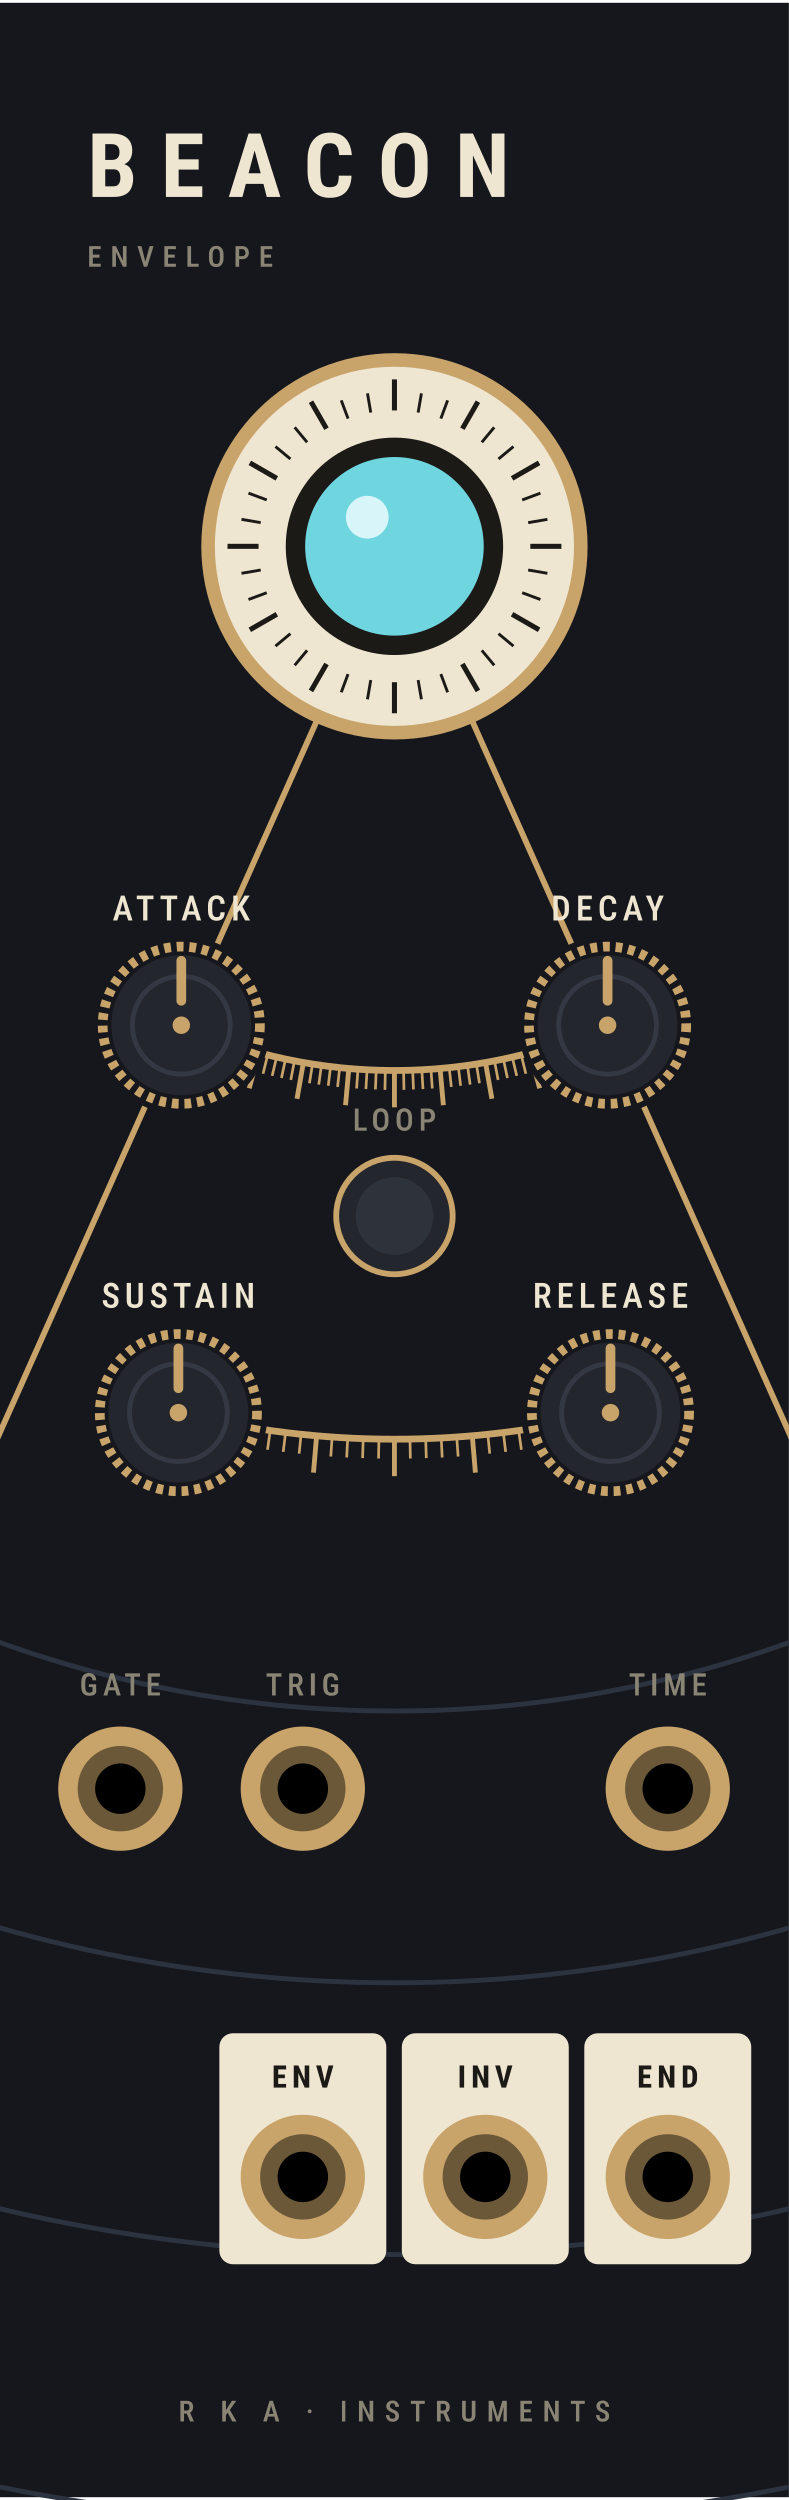
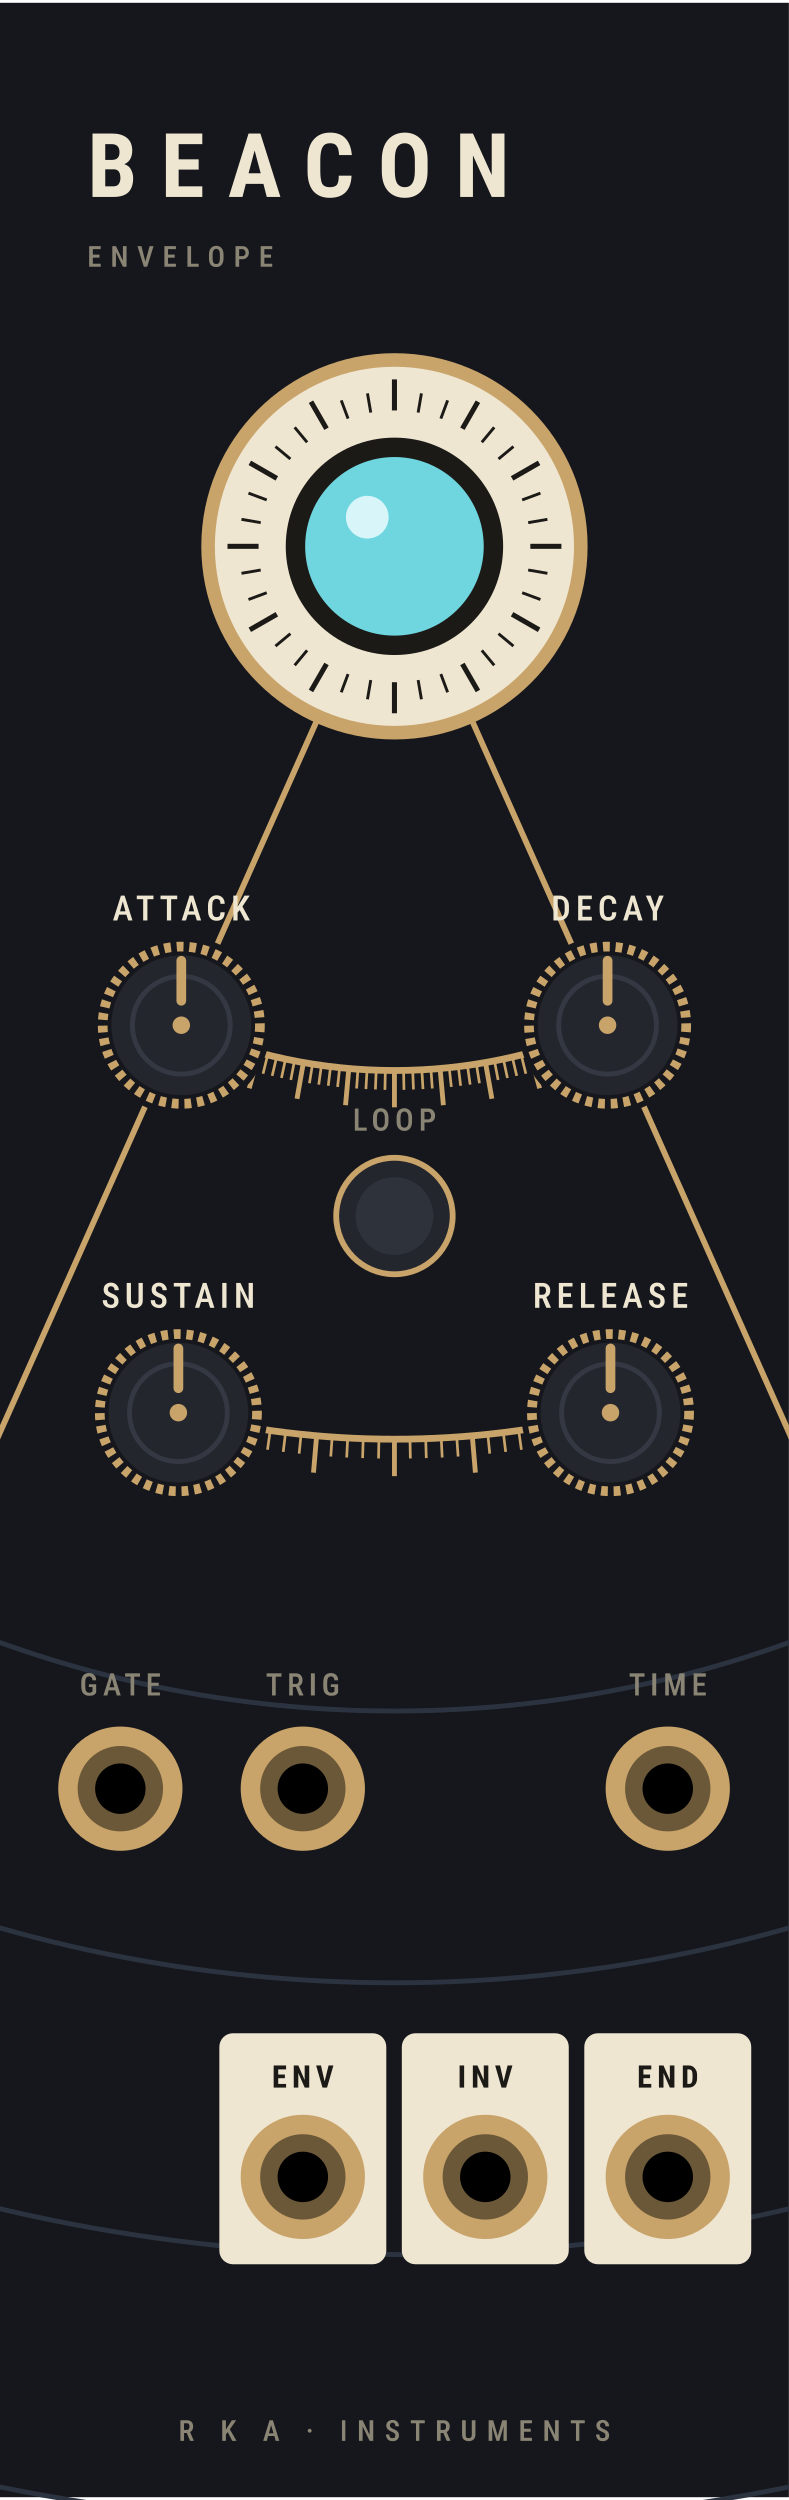
<svg xmlns="http://www.w3.org/2000/svg" width="284" height="900" viewBox="0 0 40.64 128.5">
  <rect width="40.64" height="128.5" fill="#15171c" />
  <circle cx="20.32" cy="28.0" r="60" fill="none" stroke="#2c3340" stroke-width="0.25" />
  <circle cx="20.32" cy="28.0" r="74" fill="none" stroke="#2c3340" stroke-width="0.25" />
  <circle cx="20.32" cy="28.0" r="88" fill="none" stroke="#2c3340" stroke-width="0.25" />
  <circle cx="20.32" cy="28.0" r="102" fill="none" stroke="#2c3340" stroke-width="0.25" />
  <line x1="20.32" y1="28.0" x2="-4.08" y2="82.81" stroke="#c9a46a" stroke-width="0.3" />
  <line x1="20.32" y1="28.0" x2="44.72" y2="82.81" stroke="#c9a46a" stroke-width="0.3" />
  <path d="M 31.30 52.67 A 27 27 0 0 1 9.34 52.67" fill="none" stroke="#c9a46a" stroke-width="0.35" />
  <line x1="9.34" y1="52.67" x2="8.93" y2="53.58" stroke="#c9a46a" stroke-width="0.14" />
  <line x1="9.77" y1="52.85" x2="9.38" y2="53.77" stroke="#c9a46a" stroke-width="0.14" />
  <line x1="10.21" y1="53.03" x2="9.83" y2="53.96" stroke="#c9a46a" stroke-width="0.14" />
  <line x1="10.64" y1="53.21" x2="10.29" y2="54.14" stroke="#c9a46a" stroke-width="0.14" />
  <line x1="11.09" y1="53.37" x2="10.44" y2="55.16" stroke="#c9a46a" stroke-width="0.25" />
  <line x1="11.53" y1="53.53" x2="11.20" y2="54.47" stroke="#c9a46a" stroke-width="0.14" />
  <line x1="11.98" y1="53.68" x2="11.67" y2="54.63" stroke="#c9a46a" stroke-width="0.14" />
  <line x1="12.43" y1="53.82" x2="12.13" y2="54.78" stroke="#c9a46a" stroke-width="0.14" />
  <line x1="12.88" y1="53.95" x2="12.60" y2="54.92" stroke="#c9a46a" stroke-width="0.14" />
  <line x1="13.33" y1="54.08" x2="12.84" y2="55.92" stroke="#c9a46a" stroke-width="0.25" />
  <line x1="13.79" y1="54.20" x2="13.55" y2="55.17" stroke="#c9a46a" stroke-width="0.14" />
  <line x1="14.25" y1="54.31" x2="14.02" y2="55.28" stroke="#c9a46a" stroke-width="0.14" />
  <line x1="14.71" y1="54.41" x2="14.50" y2="55.39" stroke="#c9a46a" stroke-width="0.14" />
  <line x1="15.17" y1="54.50" x2="14.98" y2="55.49" stroke="#c9a46a" stroke-width="0.14" />
  <line x1="15.63" y1="54.59" x2="15.30" y2="56.46" stroke="#c9a46a" stroke-width="0.25" />
  <line x1="16.10" y1="54.67" x2="15.94" y2="55.66" stroke="#c9a46a" stroke-width="0.14" />
  <line x1="16.56" y1="54.74" x2="16.42" y2="55.73" stroke="#c9a46a" stroke-width="0.14" />
  <line x1="17.03" y1="54.80" x2="16.91" y2="55.79" stroke="#c9a46a" stroke-width="0.14" />
  <line x1="17.50" y1="54.85" x2="17.39" y2="55.85" stroke="#c9a46a" stroke-width="0.14" />
  <line x1="17.97" y1="54.90" x2="17.80" y2="56.79" stroke="#c9a46a" stroke-width="0.25" />
  <line x1="18.44" y1="54.93" x2="18.37" y2="55.93" stroke="#c9a46a" stroke-width="0.14" />
  <line x1="18.91" y1="54.96" x2="18.85" y2="55.96" stroke="#c9a46a" stroke-width="0.14" />
  <line x1="19.38" y1="54.98" x2="19.34" y2="55.98" stroke="#c9a46a" stroke-width="0.14" />
  <line x1="19.85" y1="55.00" x2="19.83" y2="56.00" stroke="#c9a46a" stroke-width="0.14" />
  <line x1="20.32" y1="55.00" x2="20.32" y2="56.90" stroke="#c9a46a" stroke-width="0.25" />
  <line x1="20.79" y1="55.00" x2="20.81" y2="56.00" stroke="#c9a46a" stroke-width="0.14" />
  <line x1="21.26" y1="54.98" x2="21.30" y2="55.98" stroke="#c9a46a" stroke-width="0.14" />
  <line x1="21.73" y1="54.96" x2="21.79" y2="55.96" stroke="#c9a46a" stroke-width="0.14" />
  <line x1="22.20" y1="54.93" x2="22.27" y2="55.93" stroke="#c9a46a" stroke-width="0.14" />
  <line x1="22.67" y1="54.90" x2="22.84" y2="56.79" stroke="#c9a46a" stroke-width="0.25" />
  <line x1="23.14" y1="54.85" x2="23.25" y2="55.85" stroke="#c9a46a" stroke-width="0.14" />
  <line x1="23.61" y1="54.80" x2="23.73" y2="55.79" stroke="#c9a46a" stroke-width="0.14" />
  <line x1="24.08" y1="54.74" x2="24.22" y2="55.73" stroke="#c9a46a" stroke-width="0.14" />
  <line x1="24.54" y1="54.67" x2="24.70" y2="55.66" stroke="#c9a46a" stroke-width="0.14" />
  <line x1="25.01" y1="54.59" x2="25.34" y2="56.46" stroke="#c9a46a" stroke-width="0.25" />
  <line x1="25.47" y1="54.50" x2="25.66" y2="55.49" stroke="#c9a46a" stroke-width="0.14" />
  <line x1="25.93" y1="54.41" x2="26.14" y2="55.39" stroke="#c9a46a" stroke-width="0.14" />
  <line x1="26.39" y1="54.31" x2="26.62" y2="55.28" stroke="#c9a46a" stroke-width="0.14" />
  <line x1="26.85" y1="54.20" x2="27.09" y2="55.17" stroke="#c9a46a" stroke-width="0.14" />
  <line x1="27.31" y1="54.08" x2="27.80" y2="55.92" stroke="#c9a46a" stroke-width="0.25" />
  <line x1="27.76" y1="53.95" x2="28.04" y2="54.92" stroke="#c9a46a" stroke-width="0.14" />
  <line x1="28.21" y1="53.82" x2="28.51" y2="54.78" stroke="#c9a46a" stroke-width="0.14" />
  <line x1="28.66" y1="53.68" x2="28.97" y2="54.63" stroke="#c9a46a" stroke-width="0.14" />
  <line x1="29.11" y1="53.53" x2="29.44" y2="54.47" stroke="#c9a46a" stroke-width="0.14" />
  <line x1="29.55" y1="53.37" x2="30.20" y2="55.16" stroke="#c9a46a" stroke-width="0.25" />
  <line x1="30.00" y1="53.21" x2="30.35" y2="54.14" stroke="#c9a46a" stroke-width="0.14" />
  <line x1="30.43" y1="53.03" x2="30.81" y2="53.96" stroke="#c9a46a" stroke-width="0.14" />
  <line x1="30.87" y1="52.85" x2="31.26" y2="53.77" stroke="#c9a46a" stroke-width="0.14" />
  <line x1="31.30" y1="52.67" x2="31.71" y2="53.58" stroke="#c9a46a" stroke-width="0.14" />
  <path d="M 31.45 72.63 A 46 46 0 0 1 9.19 72.63" fill="none" stroke="#c9a46a" stroke-width="0.35" />
  <line x1="9.19" y1="72.63" x2="8.95" y2="73.60" stroke="#c9a46a" stroke-width="0.14" />
  <line x1="9.97" y1="72.82" x2="9.75" y2="73.80" stroke="#c9a46a" stroke-width="0.14" />
  <line x1="10.76" y1="72.99" x2="10.55" y2="73.97" stroke="#c9a46a" stroke-width="0.14" />
  <line x1="11.54" y1="73.15" x2="11.35" y2="74.14" stroke="#c9a46a" stroke-width="0.14" />
  <line x1="12.33" y1="73.30" x2="12.00" y2="75.17" stroke="#c9a46a" stroke-width="0.25" />
  <line x1="13.12" y1="73.43" x2="12.97" y2="74.42" stroke="#c9a46a" stroke-width="0.14" />
  <line x1="13.92" y1="73.55" x2="13.78" y2="74.54" stroke="#c9a46a" stroke-width="0.14" />
  <line x1="14.71" y1="73.66" x2="14.59" y2="74.65" stroke="#c9a46a" stroke-width="0.14" />
  <line x1="15.51" y1="73.75" x2="15.41" y2="74.74" stroke="#c9a46a" stroke-width="0.14" />
  <line x1="16.31" y1="73.82" x2="16.15" y2="75.72" stroke="#c9a46a" stroke-width="0.25" />
  <line x1="17.11" y1="73.89" x2="17.04" y2="74.89" stroke="#c9a46a" stroke-width="0.14" />
  <line x1="17.91" y1="73.94" x2="17.86" y2="74.94" stroke="#c9a46a" stroke-width="0.14" />
  <line x1="18.71" y1="73.97" x2="18.68" y2="74.97" stroke="#c9a46a" stroke-width="0.14" />
  <line x1="19.52" y1="73.99" x2="19.50" y2="74.99" stroke="#c9a46a" stroke-width="0.14" />
  <line x1="20.32" y1="74.00" x2="20.32" y2="75.90" stroke="#c9a46a" stroke-width="0.25" />
  <line x1="21.12" y1="73.99" x2="21.14" y2="74.99" stroke="#c9a46a" stroke-width="0.14" />
  <line x1="21.93" y1="73.97" x2="21.96" y2="74.97" stroke="#c9a46a" stroke-width="0.14" />
  <line x1="22.73" y1="73.94" x2="22.78" y2="74.94" stroke="#c9a46a" stroke-width="0.14" />
  <line x1="23.53" y1="73.89" x2="23.60" y2="74.89" stroke="#c9a46a" stroke-width="0.14" />
  <line x1="24.33" y1="73.82" x2="24.49" y2="75.72" stroke="#c9a46a" stroke-width="0.25" />
  <line x1="25.13" y1="73.75" x2="25.23" y2="74.74" stroke="#c9a46a" stroke-width="0.14" />
  <line x1="25.93" y1="73.66" x2="26.05" y2="74.65" stroke="#c9a46a" stroke-width="0.14" />
  <line x1="26.72" y1="73.55" x2="26.86" y2="74.54" stroke="#c9a46a" stroke-width="0.14" />
  <line x1="27.52" y1="73.43" x2="27.67" y2="74.42" stroke="#c9a46a" stroke-width="0.14" />
  <line x1="28.31" y1="73.30" x2="28.64" y2="75.17" stroke="#c9a46a" stroke-width="0.25" />
  <line x1="29.10" y1="73.15" x2="29.29" y2="74.14" stroke="#c9a46a" stroke-width="0.14" />
  <line x1="29.88" y1="72.99" x2="30.09" y2="73.97" stroke="#c9a46a" stroke-width="0.14" />
  <line x1="30.67" y1="72.82" x2="30.89" y2="73.80" stroke="#c9a46a" stroke-width="0.14" />
  <line x1="31.45" y1="72.63" x2="31.69" y2="73.60" stroke="#c9a46a" stroke-width="0.14" />
  <text x="4.50" y="10.00" font-size="4.6" fill="#efe6d2" text-anchor="start" font-weight="600" font-family="'DIN Alternate', 'Bahnschrift', 'Roboto Condensed', 'Arial Narrow', Arial, sans-serif" letter-spacing="1.2">BEACON</text>
  <text x="4.50" y="13.60" font-size="1.5" fill="#8a8474" text-anchor="start" font-weight="500" font-family="'DIN Alternate', 'Bahnschrift', 'Roboto Condensed', 'Arial Narrow', Arial, sans-serif" letter-spacing="0.45">ENVELOPE</text>
  <circle cx="20.32" cy="28.0" r="9.6" fill="#efe6d2" stroke="#c9a46a" stroke-width="0.7" />
  <line x1="20.32" y1="21.00" x2="20.32" y2="19.40" stroke="#1c1a16" stroke-width="0.26" />
  <line x1="21.54" y1="21.11" x2="21.71" y2="20.12" stroke="#1c1a16" stroke-width="0.15" />
  <line x1="22.71" y1="21.42" x2="23.06" y2="20.48" stroke="#1c1a16" stroke-width="0.15" />
  <line x1="23.82" y1="21.94" x2="24.62" y2="20.55" stroke="#1c1a16" stroke-width="0.26" />
  <line x1="24.82" y1="22.64" x2="25.46" y2="21.87" stroke="#1c1a16" stroke-width="0.15" />
  <line x1="25.68" y1="23.50" x2="26.45" y2="22.86" stroke="#1c1a16" stroke-width="0.15" />
  <line x1="26.38" y1="24.50" x2="27.77" y2="23.70" stroke="#1c1a16" stroke-width="0.26" />
  <line x1="26.90" y1="25.61" x2="27.84" y2="25.26" stroke="#1c1a16" stroke-width="0.15" />
  <line x1="27.21" y1="26.78" x2="28.20" y2="26.61" stroke="#1c1a16" stroke-width="0.15" />
  <line x1="27.32" y1="28.00" x2="28.92" y2="28.00" stroke="#1c1a16" stroke-width="0.26" />
  <line x1="27.21" y1="29.22" x2="28.20" y2="29.39" stroke="#1c1a16" stroke-width="0.15" />
  <line x1="26.90" y1="30.39" x2="27.84" y2="30.74" stroke="#1c1a16" stroke-width="0.15" />
  <line x1="26.38" y1="31.50" x2="27.77" y2="32.30" stroke="#1c1a16" stroke-width="0.26" />
  <line x1="25.68" y1="32.50" x2="26.45" y2="33.14" stroke="#1c1a16" stroke-width="0.15" />
  <line x1="24.82" y1="33.36" x2="25.46" y2="34.13" stroke="#1c1a16" stroke-width="0.15" />
  <line x1="23.82" y1="34.06" x2="24.62" y2="35.45" stroke="#1c1a16" stroke-width="0.26" />
  <line x1="22.71" y1="34.58" x2="23.06" y2="35.52" stroke="#1c1a16" stroke-width="0.15" />
  <line x1="21.54" y1="34.89" x2="21.71" y2="35.88" stroke="#1c1a16" stroke-width="0.15" />
  <line x1="20.32" y1="35.00" x2="20.32" y2="36.60" stroke="#1c1a16" stroke-width="0.26" />
  <line x1="19.10" y1="34.89" x2="18.93" y2="35.88" stroke="#1c1a16" stroke-width="0.15" />
  <line x1="17.93" y1="34.58" x2="17.58" y2="35.52" stroke="#1c1a16" stroke-width="0.15" />
  <line x1="16.82" y1="34.06" x2="16.02" y2="35.45" stroke="#1c1a16" stroke-width="0.26" />
  <line x1="15.82" y1="33.36" x2="15.18" y2="34.13" stroke="#1c1a16" stroke-width="0.15" />
  <line x1="14.96" y1="32.50" x2="14.19" y2="33.14" stroke="#1c1a16" stroke-width="0.15" />
  <line x1="14.26" y1="31.50" x2="12.87" y2="32.30" stroke="#1c1a16" stroke-width="0.26" />
  <line x1="13.74" y1="30.39" x2="12.80" y2="30.74" stroke="#1c1a16" stroke-width="0.15" />
  <line x1="13.43" y1="29.22" x2="12.44" y2="29.39" stroke="#1c1a16" stroke-width="0.15" />
  <line x1="13.32" y1="28.00" x2="11.72" y2="28.00" stroke="#1c1a16" stroke-width="0.26" />
  <line x1="13.43" y1="26.78" x2="12.44" y2="26.61" stroke="#1c1a16" stroke-width="0.15" />
  <line x1="13.74" y1="25.61" x2="12.80" y2="25.26" stroke="#1c1a16" stroke-width="0.15" />
  <line x1="14.26" y1="24.50" x2="12.87" y2="23.70" stroke="#1c1a16" stroke-width="0.26" />
  <line x1="14.96" y1="23.50" x2="14.19" y2="22.86" stroke="#1c1a16" stroke-width="0.15" />
  <line x1="15.82" y1="22.64" x2="15.18" y2="21.87" stroke="#1c1a16" stroke-width="0.15" />
  <line x1="16.82" y1="21.94" x2="16.02" y2="20.55" stroke="#1c1a16" stroke-width="0.26" />
  <line x1="17.93" y1="21.42" x2="17.58" y2="20.48" stroke="#1c1a16" stroke-width="0.15" />
  <line x1="19.10" y1="21.11" x2="18.93" y2="20.12" stroke="#1c1a16" stroke-width="0.15" />
  <circle cx="20.32" cy="28.0" r="5.6" fill="#1c1a16" />
  <circle cx="20.32" cy="28.0" r="4.6" fill="#6fd6e0" />
  <circle cx="18.92" cy="26.5" r="1.1" fill="#d8f6f9" />
  <circle cx="9.34" cy="52.67" r="4.6" fill="#15171c" />
  <circle cx="9.34" cy="52.67" r="4.05" fill="none" stroke="#c9a46a" stroke-width="0.5" stroke-dasharray="0.35 0.3" />
  <circle cx="9.34" cy="52.67" r="3.60" fill="#23262d" />
  <circle cx="9.34" cy="52.67" r="2.52" fill="none" stroke="#343842" stroke-width="0.25" />
  <circle cx="9.34" cy="52.67" r="0.45" fill="#c9a46a" />
  <line x1="9.34" y1="51.41" x2="9.34" y2="49.35" stroke="#c9a46a" stroke-width="0.5" stroke-linecap="round" />
  <text x="9.34" y="47.27" font-size="1.8" fill="#efe6d2" text-anchor="middle" font-weight="500" font-family="'DIN Alternate', 'Bahnschrift', 'Roboto Condensed', 'Arial Narrow', Arial, sans-serif" letter-spacing="0.25">ATTACK</text>
  <circle cx="31.30" cy="52.67" r="4.6" fill="#15171c" />
  <circle cx="31.30" cy="52.67" r="4.05" fill="none" stroke="#c9a46a" stroke-width="0.5" stroke-dasharray="0.35 0.3" />
  <circle cx="31.30" cy="52.67" r="3.60" fill="#23262d" />
  <circle cx="31.30" cy="52.67" r="2.52" fill="none" stroke="#343842" stroke-width="0.25" />
  <circle cx="31.30" cy="52.67" r="0.45" fill="#c9a46a" />
  <line x1="31.30" y1="51.41" x2="31.30" y2="49.35" stroke="#c9a46a" stroke-width="0.5" stroke-linecap="round" />
  <text x="31.30" y="47.27" font-size="1.8" fill="#efe6d2" text-anchor="middle" font-weight="500" font-family="'DIN Alternate', 'Bahnschrift', 'Roboto Condensed', 'Arial Narrow', Arial, sans-serif" letter-spacing="0.25">DECAY</text>
  <circle cx="9.19" cy="72.63" r="4.6" fill="#15171c" />
  <circle cx="9.19" cy="72.63" r="4.05" fill="none" stroke="#c9a46a" stroke-width="0.5" stroke-dasharray="0.35 0.3" />
  <circle cx="9.19" cy="72.63" r="3.60" fill="#23262d" />
  <circle cx="9.19" cy="72.63" r="2.52" fill="none" stroke="#343842" stroke-width="0.25" />
  <circle cx="9.19" cy="72.63" r="0.45" fill="#c9a46a" />
  <line x1="9.19" y1="71.37" x2="9.19" y2="69.32" stroke="#c9a46a" stroke-width="0.5" stroke-linecap="round" />
  <text x="9.19" y="67.23" font-size="1.8" fill="#efe6d2" text-anchor="middle" font-weight="500" font-family="'DIN Alternate', 'Bahnschrift', 'Roboto Condensed', 'Arial Narrow', Arial, sans-serif" letter-spacing="0.25">SUSTAIN</text>
  <circle cx="31.45" cy="72.63" r="4.6" fill="#15171c" />
  <circle cx="31.45" cy="72.63" r="4.05" fill="none" stroke="#c9a46a" stroke-width="0.5" stroke-dasharray="0.35 0.3" />
  <circle cx="31.45" cy="72.63" r="3.60" fill="#23262d" />
  <circle cx="31.45" cy="72.63" r="2.52" fill="none" stroke="#343842" stroke-width="0.25" />
  <circle cx="31.45" cy="72.63" r="0.45" fill="#c9a46a" />
  <line x1="31.45" y1="71.37" x2="31.45" y2="69.32" stroke="#c9a46a" stroke-width="0.5" stroke-linecap="round" />
  <text x="31.45" y="67.23" font-size="1.8" fill="#efe6d2" text-anchor="middle" font-weight="500" font-family="'DIN Alternate', 'Bahnschrift', 'Roboto Condensed', 'Arial Narrow', Arial, sans-serif" letter-spacing="0.25">RELEASE</text>
  <circle cx="20.32" cy="62.5" r="3.0" fill="#23262d" stroke="#c9a46a" stroke-width="0.3" />
  <circle cx="20.32" cy="62.5" r="2.0" fill="#2e323a" />
  <text x="20.32" y="58.10" font-size="1.6" fill="#8a8474" text-anchor="middle" font-weight="500" font-family="'DIN Alternate', 'Bahnschrift', 'Roboto Condensed', 'Arial Narrow', Arial, sans-serif" letter-spacing="0.25">LOOP</text>
  <circle cx="6.20" cy="92" r="3.2" fill="#c9a46a" />
  <circle cx="6.20" cy="92" r="2.2" fill="#6b5838" />
  <circle cx="6.20" cy="92" r="1.3" fill="#000" />
  <text x="6.20" y="87.20" font-size="1.6" fill="#8a8474" text-anchor="middle" font-weight="500" font-family="'DIN Alternate', 'Bahnschrift', 'Roboto Condensed', 'Arial Narrow', Arial, sans-serif" letter-spacing="0.25">GATE</text>
  <circle cx="15.60" cy="92" r="3.2" fill="#c9a46a" />
  <circle cx="15.60" cy="92" r="2.2" fill="#6b5838" />
  <circle cx="15.60" cy="92" r="1.3" fill="#000" />
  <text x="15.60" y="87.20" font-size="1.6" fill="#8a8474" text-anchor="middle" font-weight="500" font-family="'DIN Alternate', 'Bahnschrift', 'Roboto Condensed', 'Arial Narrow', Arial, sans-serif" letter-spacing="0.25">TRIG</text>
  <circle cx="34.40" cy="92" r="3.2" fill="#c9a46a" />
  <circle cx="34.40" cy="92" r="2.2" fill="#6b5838" />
  <circle cx="34.40" cy="92" r="1.3" fill="#000" />
  <text x="34.40" y="87.20" font-size="1.6" fill="#8a8474" text-anchor="middle" font-weight="500" font-family="'DIN Alternate', 'Bahnschrift', 'Roboto Condensed', 'Arial Narrow', Arial, sans-serif" letter-spacing="0.25">TIME</text>
  <rect x="11.30" y="104.60" width="8.6" height="11.9" rx="0.7" fill="#efe6d2" />
  <circle cx="15.60" cy="112" r="3.2" fill="#c9a46a" />
  <circle cx="15.60" cy="112" r="2.2" fill="#6b5838" />
  <circle cx="15.60" cy="112" r="1.3" fill="#000" />
  <text x="15.60" y="107.40" font-size="1.6" fill="#1c1a16" text-anchor="middle" font-weight="700" font-family="'DIN Alternate', 'Bahnschrift', 'Roboto Condensed', 'Arial Narrow', Arial, sans-serif" letter-spacing="0.25">ENV</text>
  <rect x="20.70" y="104.60" width="8.6" height="11.9" rx="0.7" fill="#efe6d2" />
  <circle cx="25.00" cy="112" r="3.2" fill="#c9a46a" />
  <circle cx="25.00" cy="112" r="2.2" fill="#6b5838" />
  <circle cx="25.00" cy="112" r="1.3" fill="#000" />
  <text x="25.00" y="107.40" font-size="1.6" fill="#1c1a16" text-anchor="middle" font-weight="700" font-family="'DIN Alternate', 'Bahnschrift', 'Roboto Condensed', 'Arial Narrow', Arial, sans-serif" letter-spacing="0.25">INV</text>
  <rect x="30.10" y="104.60" width="8.6" height="11.9" rx="0.7" fill="#efe6d2" />
  <circle cx="34.40" cy="112" r="3.2" fill="#c9a46a" />
  <circle cx="34.40" cy="112" r="2.2" fill="#6b5838" />
  <circle cx="34.40" cy="112" r="1.3" fill="#000" />
  <text x="34.40" y="107.40" font-size="1.6" fill="#1c1a16" text-anchor="middle" font-weight="700" font-family="'DIN Alternate', 'Bahnschrift', 'Roboto Condensed', 'Arial Narrow', Arial, sans-serif" letter-spacing="0.25">END</text>
-   <text x="20.32" y="124.60" font-size="1.5" fill="#8a8474" text-anchor="middle" font-weight="500" font-family="'DIN Alternate', 'Bahnschrift', 'Roboto Condensed', 'Arial Narrow', Arial, sans-serif" letter-spacing="0.5">R K A · INSTRUMENTS</text>
+   <text x="20.32" y="125.60" font-size="1.5" fill="#8a8474" text-anchor="middle" font-weight="500" font-family="'DIN Alternate', 'Bahnschrift', 'Roboto Condensed', 'Arial Narrow', Arial, sans-serif" letter-spacing="0.5">R K A · INSTRUMENTS</text>
</svg>
